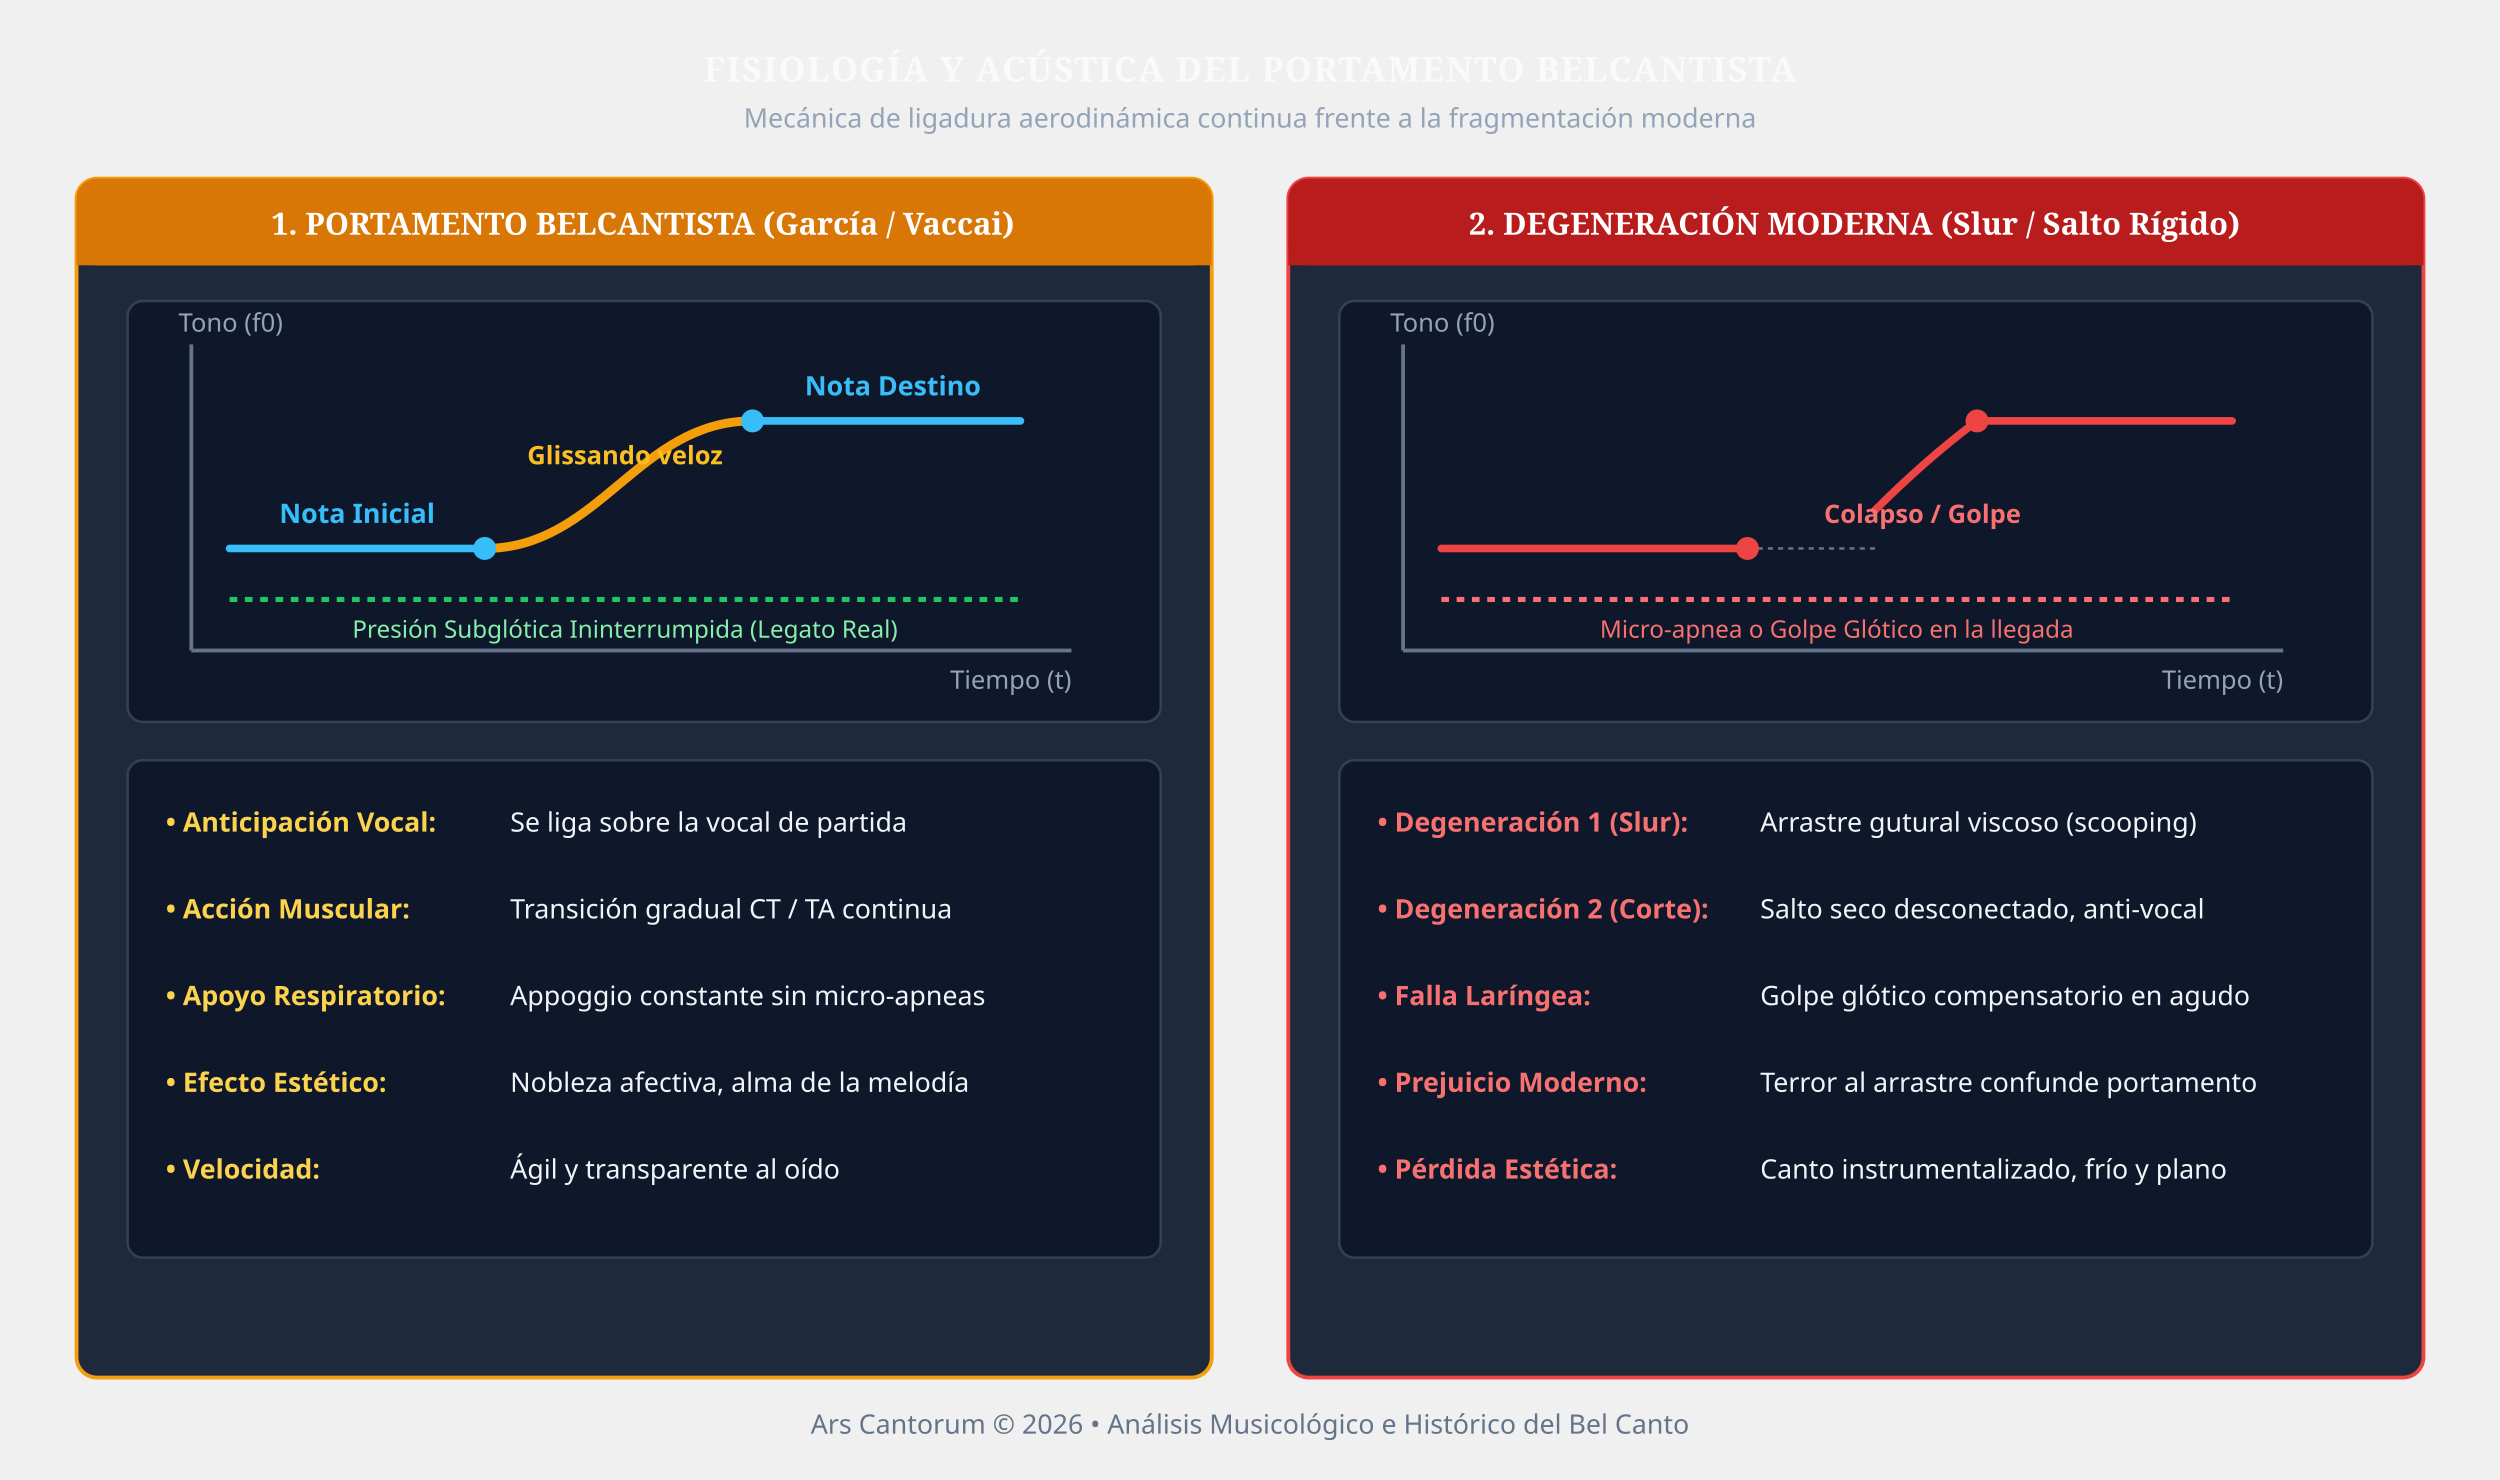
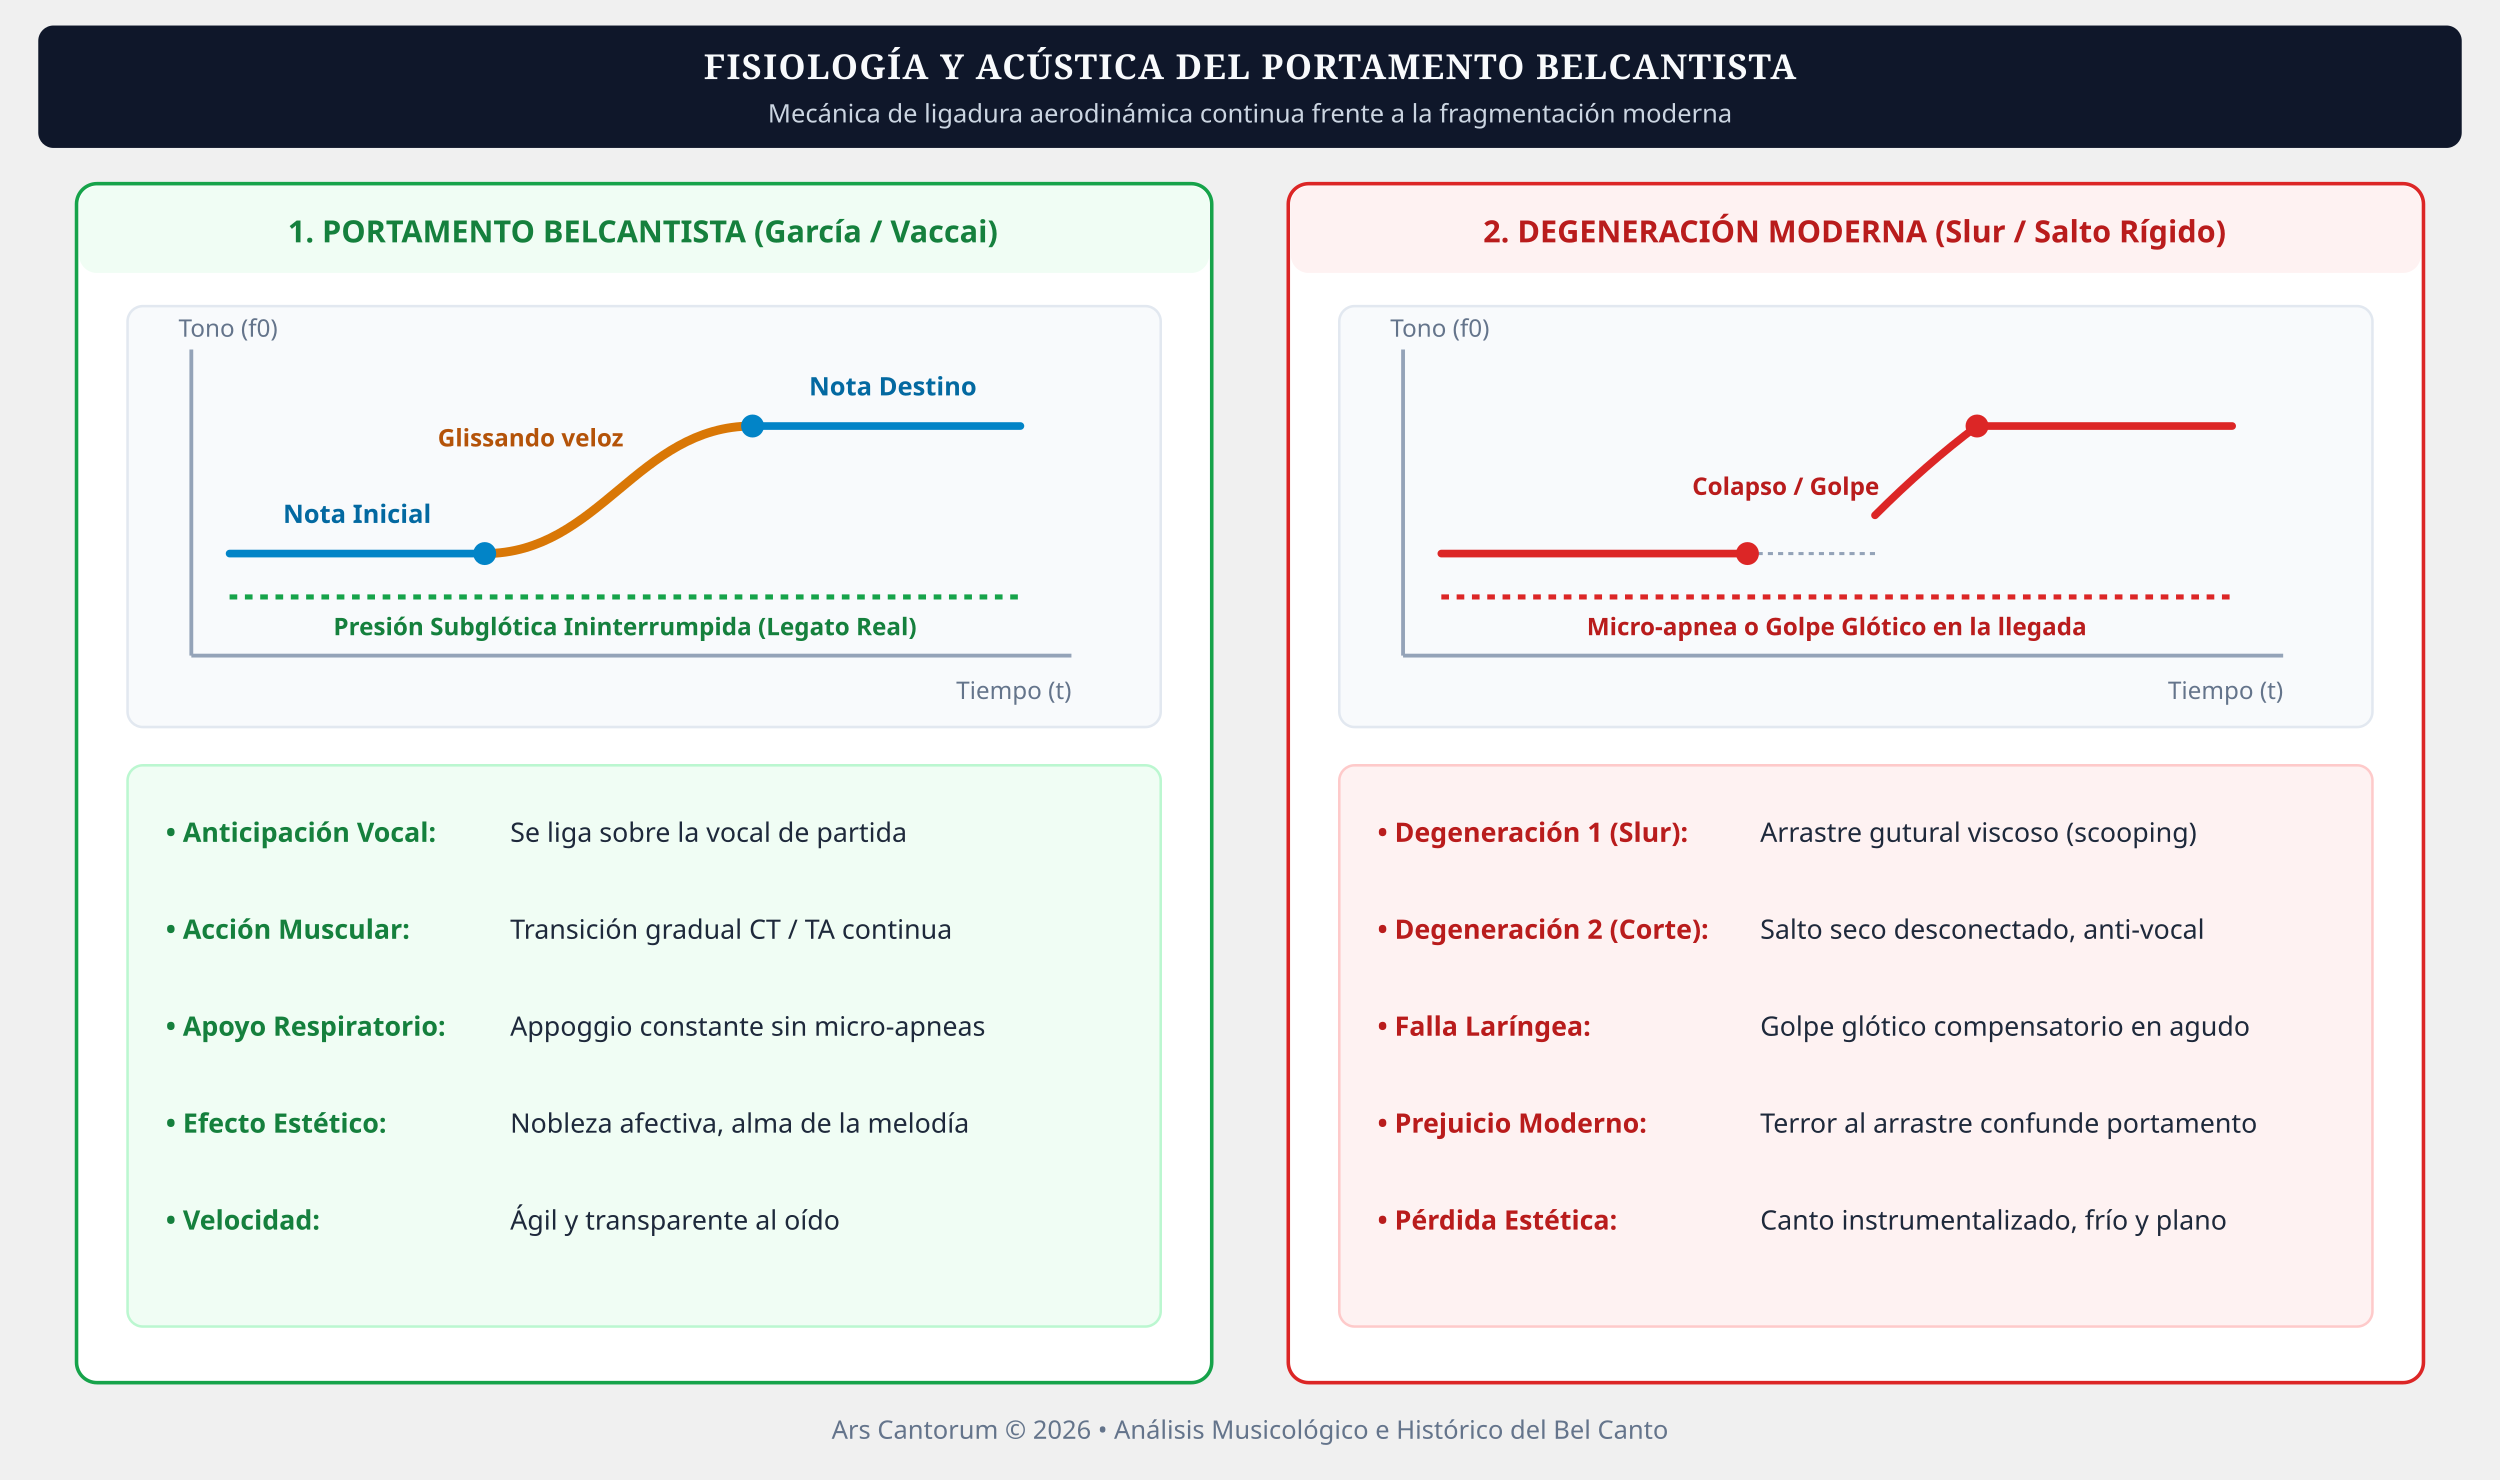
- <svg xmlns="http://www.w3.org/2000/svg" viewBox="0 0 980 580" width="100%" height="auto" style="background:#0f172a; border:1px solid #334155; border-radius:10px; padding:12px; box-shadow: 0 4px 20px rgba(0,0,0,0.3);">
-   <text x="490" y="32" text-anchor="middle" fill="#f8fafc" font-family="'Cinzel', serif" font-size="13.5" font-weight="700" letter-spacing="0.04em">FISIOLOGÍA Y ACÚSTICA DEL PORTAMENTO BELCANTISTA</text>
-   <text x="490" y="50" text-anchor="middle" fill="#94a3b8" font-family="system-ui, sans-serif" font-size="10.5">Mecánica de ligadura aerodinámica continua frente a la fragmentación moderna</text>
-   <g transform="translate(30, 70)">
-     <rect width="445" height="470" fill="#1e293b" stroke="#f59e0b" stroke-width="1.5" rx="8" />
-     <rect width="445" height="34" fill="#d97706" rx="8" />
-     <rect y="26" width="445" height="8" fill="#d97706" />
-     <text x="222" y="22" text-anchor="middle" fill="#ffffff" font-family="'Cinzel', serif" font-size="12" font-weight="bold">1. PORTAMENTO BELCANTISTA (García / Vaccai)</text>
-     <rect x="20" y="48" width="405" height="165" fill="#0f172a" stroke="#334155" rx="6" />
-     <line x1="45" y1="185" x2="390" y2="185" stroke="#64748b" stroke-width="1.5" />
-     <line x1="45" y1="185" x2="45" y2="65" stroke="#64748b" stroke-width="1.5" />
-     <text x="390" y="200" fill="#94a3b8" font-family="system-ui, sans-serif" font-size="10" text-anchor="end">Tiempo (t)</text>
-     <text x="40" y="60" fill="#94a3b8" font-family="system-ui, sans-serif" font-size="10">Tono (f0)</text>
-     <line x1="60" y1="145" x2="160" y2="145" stroke="#38bdf8" stroke-width="3" stroke-linecap="round" />
-     <path d="M 160,145 C 205,145 220,95 265,95" stroke="#f59e0b" stroke-width="3.5" fill="none" />
-     <line x1="265" y1="95" x2="370" y2="95" stroke="#38bdf8" stroke-width="3" stroke-linecap="round" />
-     <circle cx="160" cy="145" r="4.5" fill="#38bdf8" />
-     <circle cx="265" cy="95" r="4.5" fill="#38bdf8" />
-     <text x="110" y="135" fill="#38bdf8" font-family="system-ui, sans-serif" font-size="10.5" font-weight="bold" text-anchor="middle">Nota Inicial</text>
-     <text x="320" y="85" fill="#38bdf8" font-family="system-ui, sans-serif" font-size="10.5" font-weight="bold" text-anchor="middle">Nota Destino</text>
-     <text x="215" y="112" fill="#fbbf24" font-family="system-ui, sans-serif" font-size="10" font-weight="bold" text-anchor="middle">Glissando veloz</text>
-     <line x1="60" y1="165" x2="370" y2="165" stroke="#22c55e" stroke-width="2" stroke-dasharray="3,3" />
-     <text x="215" y="180" text-anchor="middle" fill="#86efac" font-family="system-ui, sans-serif" font-size="9.5">Presión Subglótica Ininterrumpida (Legato Real)</text>
+ <svg xmlns="http://www.w3.org/2000/svg" viewBox="0 0 980 580" width="100%" height="auto" style="background:#ffffff; border:1px solid #cbd5e1; border-radius:10px; padding:12px; box-shadow: 0 2px 8px rgba(0,0,0,0.05);">
+   <rect x="15" y="10" width="950" height="48" rx="6" fill="#0f172a" />
+   <text x="490" y="31" text-anchor="middle" fill="#f8fafc" font-family="'Cinzel', serif" font-size="13.5" font-weight="700" letter-spacing="0.04em">FISIOLOGÍA Y ACÚSTICA DEL PORTAMENTO BELCANTISTA</text>
+   <text x="490" y="48" text-anchor="middle" fill="#cbd5e1" font-family="'Plus Jakarta Sans', system-ui, sans-serif" font-size="10">Mecánica de ligadura aerodinámica continua frente a la fragmentación moderna</text>
+   <g transform="translate(30, 72)">
+     <rect width="445" height="470" fill="#ffffff" stroke="#16a34a" stroke-width="1.4" rx="8" />
+     <rect x="1" y="1" width="443" height="34" fill="#f0fdf4" rx="7" />
+     <text x="222" y="23" text-anchor="middle" fill="#15803d" font-family="'Plus Jakarta Sans', sans-serif" font-size="12" font-weight="700">1. PORTAMENTO BELCANTISTA (García / Vaccai)</text>
+     <rect x="20" y="48" width="405" height="165" fill="#f8fafc" stroke="#e2e8f0" rx="6" />
+     <line x1="45" y1="185" x2="390" y2="185" stroke="#94a3b8" stroke-width="1.5" />
+     <line x1="45" y1="185" x2="45" y2="65" stroke="#94a3b8" stroke-width="1.5" />
+     <text x="390" y="202" fill="#64748b" font-family="'Plus Jakarta Sans', system-ui, sans-serif" font-size="9.5" text-anchor="end">Tiempo (t)</text>
+     <text x="40" y="60" fill="#64748b" font-family="'Plus Jakarta Sans', system-ui, sans-serif" font-size="9.5">Tono (f0)</text>
+     <line x1="60" y1="145" x2="160" y2="145" stroke="#0284c7" stroke-width="3" stroke-linecap="round" />
+     <path d="M 160,145 C 205,145 220,95 265,95" stroke="#d97706" stroke-width="3.5" fill="none" />
+     <line x1="265" y1="95" x2="370" y2="95" stroke="#0284c7" stroke-width="3" stroke-linecap="round" />
+     <circle cx="160" cy="145" r="4.5" fill="#0284c7" />
+     <circle cx="265" cy="95" r="4.5" fill="#0284c7" />
+     <text x="110" y="133" fill="#0369a1" font-family="'Plus Jakarta Sans', system-ui, sans-serif" font-size="10" font-weight="700" text-anchor="middle">Nota Inicial</text>
+     <text x="320" y="83" fill="#0369a1" font-family="'Plus Jakarta Sans', system-ui, sans-serif" font-size="10" font-weight="700" text-anchor="middle">Nota Destino</text>
+     <text x="178" y="103" fill="#b45309" font-family="'Plus Jakarta Sans', system-ui, sans-serif" font-size="9.5" font-weight="700" text-anchor="middle">Glissando veloz</text>
+     <line x1="60" y1="162" x2="370" y2="162" stroke="#16a34a" stroke-width="2" stroke-dasharray="3,3" />
+     <text x="215" y="177" text-anchor="middle" fill="#15803d" font-family="'Plus Jakarta Sans', system-ui, sans-serif" font-size="9.5" font-weight="600">Presión Subglótica Ininterrumpida (Legato Real)</text>
    <g transform="translate(20, 228)">
-       <rect width="405" height="195" fill="#0f172a" stroke="#334155" rx="6" />
-       <text x="15" y="28" fill="#fcd34d" font-family="system-ui, sans-serif" font-size="10.5" font-weight="bold">• Anticipación Vocal:</text>
-       <text x="150" y="28" fill="#f1f5f9" font-family="system-ui, sans-serif" font-size="10.5">Se liga sobre la vocal de partida</text>
-       <text x="15" y="62" fill="#fcd34d" font-family="system-ui, sans-serif" font-size="10.5" font-weight="bold">• Acción Muscular:</text>
-       <text x="150" y="62" fill="#f1f5f9" font-family="system-ui, sans-serif" font-size="10.5">Transición gradual CT / TA continua</text>
-       <text x="15" y="96" fill="#fcd34d" font-family="system-ui, sans-serif" font-size="10.5" font-weight="bold">• Apoyo Respiratorio:</text>
-       <text x="150" y="96" fill="#f1f5f9" font-family="system-ui, sans-serif" font-size="10.5">Appoggio constante sin micro-apneas</text>
-       <text x="15" y="130" fill="#fcd34d" font-family="system-ui, sans-serif" font-size="10.5" font-weight="bold">• Efecto Estético:</text>
-       <text x="150" y="130" fill="#f1f5f9" font-family="system-ui, sans-serif" font-size="10.5">Nobleza afectiva, alma de la melodía</text>
-       <text x="15" y="164" fill="#fcd34d" font-family="system-ui, sans-serif" font-size="10.5" font-weight="bold">• Velocidad:</text>
-       <text x="150" y="164" fill="#f1f5f9" font-family="system-ui, sans-serif" font-size="10.5">Ágil y transparente al oído</text>
+       <rect width="405" height="220" fill="#f0fdf4" stroke="#bbf7d0" rx="6" />
+       <text x="15" y="30" fill="#15803d" font-family="'Plus Jakarta Sans', system-ui, sans-serif" font-size="10.5" font-weight="700">• Anticipación Vocal:</text>
+       <text x="150" y="30" fill="#1e293b" font-family="'Plus Jakarta Sans', system-ui, sans-serif" font-size="10.5">Se liga sobre la vocal de partida</text>
+       <text x="15" y="68" fill="#15803d" font-family="'Plus Jakarta Sans', system-ui, sans-serif" font-size="10.5" font-weight="700">• Acción Muscular:</text>
+       <text x="150" y="68" fill="#1e293b" font-family="'Plus Jakarta Sans', system-ui, sans-serif" font-size="10.5">Transición gradual CT / TA continua</text>
+       <text x="15" y="106" fill="#15803d" font-family="'Plus Jakarta Sans', system-ui, sans-serif" font-size="10.5" font-weight="700">• Apoyo Respiratorio:</text>
+       <text x="150" y="106" fill="#1e293b" font-family="'Plus Jakarta Sans', system-ui, sans-serif" font-size="10.5">Appoggio constante sin micro-apneas</text>
+       <text x="15" y="144" fill="#15803d" font-family="'Plus Jakarta Sans', system-ui, sans-serif" font-size="10.5" font-weight="700">• Efecto Estético:</text>
+       <text x="150" y="144" fill="#1e293b" font-family="'Plus Jakarta Sans', system-ui, sans-serif" font-size="10.5">Nobleza afectiva, alma de la melodía</text>
+       <text x="15" y="182" fill="#15803d" font-family="'Plus Jakarta Sans', system-ui, sans-serif" font-size="10.5" font-weight="700">• Velocidad:</text>
+       <text x="150" y="182" fill="#1e293b" font-family="'Plus Jakarta Sans', system-ui, sans-serif" font-size="10.5">Ágil y transparente al oído</text>
    </g>
  </g>
-   <g transform="translate(505, 70)">
-     <rect width="445" height="470" fill="#1e293b" stroke="#ef4444" stroke-width="1.5" rx="8" />
-     <rect width="445" height="34" fill="#b91c1c" rx="8" />
-     <rect y="26" width="445" height="8" fill="#b91c1c" />
-     <text x="222" y="22" text-anchor="middle" fill="#ffffff" font-family="'Cinzel', serif" font-size="12" font-weight="bold">2. DEGENERACIÓN MODERNA (Slur / Salto Rígido)</text>
-     <rect x="20" y="48" width="405" height="165" fill="#0f172a" stroke="#334155" rx="6" />
-     <line x1="45" y1="185" x2="390" y2="185" stroke="#64748b" stroke-width="1.5" />
-     <line x1="45" y1="185" x2="45" y2="65" stroke="#64748b" stroke-width="1.5" />
-     <text x="390" y="200" fill="#94a3b8" font-family="system-ui, sans-serif" font-size="10" text-anchor="end">Tiempo (t)</text>
-     <text x="40" y="60" fill="#94a3b8" font-family="system-ui, sans-serif" font-size="10">Tono (f0)</text>
-     <line x1="60" y1="145" x2="180" y2="145" stroke="#ef4444" stroke-width="3" stroke-linecap="round" />
-     <line x1="180" y1="145" x2="230" y2="145" stroke="#64748b" stroke-width="1" stroke-dasharray="2,2" />
-     <path d="M 230,130 Q 250,110 270,95" stroke="#ef4444" stroke-width="3" stroke-linecap="round" />
-     <line x1="270" y1="95" x2="370" y2="95" stroke="#ef4444" stroke-width="3" stroke-linecap="round" />
-     <circle cx="180" cy="145" r="4.5" fill="#ef4444" />
-     <circle cx="270" cy="95" r="4.5" fill="#ef4444" />
-     <text x="210" y="135" fill="#f87171" font-family="system-ui, sans-serif" font-size="10" font-weight="bold">Colapso / Golpe</text>
-     <line x1="60" y1="165" x2="370" y2="165" stroke="#f87171" stroke-width="2" stroke-dasharray="3,3" />
-     <text x="215" y="180" text-anchor="middle" fill="#f87171" font-family="system-ui, sans-serif" font-size="9.5">Micro-apnea o Golpe Glótico en la llegada</text>
+   <g transform="translate(505, 72)">
+     <rect width="445" height="470" fill="#ffffff" stroke="#dc2626" stroke-width="1.4" rx="8" />
+     <rect x="1" y="1" width="443" height="34" fill="#fef2f2" rx="7" />
+     <text x="222" y="23" text-anchor="middle" fill="#b91c1c" font-family="'Plus Jakarta Sans', sans-serif" font-size="12" font-weight="700">2. DEGENERACIÓN MODERNA (Slur / Salto Rígido)</text>
+     <rect x="20" y="48" width="405" height="165" fill="#f8fafc" stroke="#e2e8f0" rx="6" />
+     <line x1="45" y1="185" x2="390" y2="185" stroke="#94a3b8" stroke-width="1.5" />
+     <line x1="45" y1="185" x2="45" y2="65" stroke="#94a3b8" stroke-width="1.5" />
+     <text x="390" y="202" fill="#64748b" font-family="'Plus Jakarta Sans', system-ui, sans-serif" font-size="9.5" text-anchor="end">Tiempo (t)</text>
+     <text x="40" y="60" fill="#64748b" font-family="'Plus Jakarta Sans', system-ui, sans-serif" font-size="9.5">Tono (f0)</text>
+     <line x1="60" y1="145" x2="180" y2="145" stroke="#dc2626" stroke-width="3" stroke-linecap="round" />
+     <line x1="180" y1="145" x2="230" y2="145" stroke="#94a3b8" stroke-width="1.2" stroke-dasharray="2,2" />
+     <path d="M 230,130 Q 250,110 270,95" stroke="#dc2626" stroke-width="3" stroke-linecap="round" />
+     <line x1="270" y1="95" x2="370" y2="95" stroke="#dc2626" stroke-width="3" stroke-linecap="round" />
+     <circle cx="180" cy="145" r="4.5" fill="#dc2626" />
+     <circle cx="270" cy="95" r="4.5" fill="#dc2626" />
+     <text x="195" y="122" fill="#b91c1c" font-family="'Plus Jakarta Sans', system-ui, sans-serif" font-size="9.5" font-weight="700" text-anchor="middle">Colapso / Golpe</text>
+     <line x1="60" y1="162" x2="370" y2="162" stroke="#dc2626" stroke-width="2" stroke-dasharray="3,3" />
+     <text x="215" y="177" text-anchor="middle" fill="#b91c1c" font-family="'Plus Jakarta Sans', system-ui, sans-serif" font-size="9.5" font-weight="600">Micro-apnea o Golpe Glótico en la llegada</text>
    <g transform="translate(20, 228)">
-       <rect width="405" height="195" fill="#0f172a" stroke="#334155" rx="6" />
-       <text x="15" y="28" fill="#f87171" font-family="system-ui, sans-serif" font-size="10.5" font-weight="bold">• Degeneración 1 (Slur):</text>
-       <text x="165" y="28" fill="#f1f5f9" font-family="system-ui, sans-serif" font-size="10.5">Arrastre gutural viscoso (scooping)</text>
-       <text x="15" y="62" fill="#f87171" font-family="system-ui, sans-serif" font-size="10.5" font-weight="bold">• Degeneración 2 (Corte):</text>
-       <text x="165" y="62" fill="#f1f5f9" font-family="system-ui, sans-serif" font-size="10.5">Salto seco desconectado, anti-vocal</text>
-       <text x="15" y="96" fill="#f87171" font-family="system-ui, sans-serif" font-size="10.5" font-weight="bold">• Falla Laríngea:</text>
-       <text x="165" y="96" fill="#f1f5f9" font-family="system-ui, sans-serif" font-size="10.5">Golpe glótico compensatorio en agudo</text>
-       <text x="15" y="130" fill="#f87171" font-family="system-ui, sans-serif" font-size="10.5" font-weight="bold">• Prejuicio Moderno:</text>
-       <text x="165" y="130" fill="#f1f5f9" font-family="system-ui, sans-serif" font-size="10.5">Terror al arrastre confunde portamento</text>
-       <text x="15" y="164" fill="#f87171" font-family="system-ui, sans-serif" font-size="10.5" font-weight="bold">• Pérdida Estética:</text>
-       <text x="165" y="164" fill="#f1f5f9" font-family="system-ui, sans-serif" font-size="10.5">Canto instrumentalizado, frío y plano</text>
+       <rect width="405" height="220" fill="#fef2f2" stroke="#fecaca" rx="6" />
+       <text x="15" y="30" fill="#b91c1c" font-family="'Plus Jakarta Sans', system-ui, sans-serif" font-size="10.5" font-weight="700">• Degeneración 1 (Slur):</text>
+       <text x="165" y="30" fill="#1e293b" font-family="'Plus Jakarta Sans', system-ui, sans-serif" font-size="10.5">Arrastre gutural viscoso (scooping)</text>
+       <text x="15" y="68" fill="#b91c1c" font-family="'Plus Jakarta Sans', system-ui, sans-serif" font-size="10.5" font-weight="700">• Degeneración 2 (Corte):</text>
+       <text x="165" y="68" fill="#1e293b" font-family="'Plus Jakarta Sans', system-ui, sans-serif" font-size="10.5">Salto seco desconectado, anti-vocal</text>
+       <text x="15" y="106" fill="#b91c1c" font-family="'Plus Jakarta Sans', system-ui, sans-serif" font-size="10.5" font-weight="700">• Falla Laríngea:</text>
+       <text x="165" y="106" fill="#1e293b" font-family="'Plus Jakarta Sans', system-ui, sans-serif" font-size="10.5">Golpe glótico compensatorio en agudo</text>
+       <text x="15" y="144" fill="#b91c1c" font-family="'Plus Jakarta Sans', system-ui, sans-serif" font-size="10.5" font-weight="700">• Prejuicio Moderno:</text>
+       <text x="165" y="144" fill="#1e293b" font-family="'Plus Jakarta Sans', system-ui, sans-serif" font-size="10.5">Terror al arrastre confunde portamento</text>
+       <text x="15" y="182" fill="#b91c1c" font-family="'Plus Jakarta Sans', system-ui, sans-serif" font-size="10.5" font-weight="700">• Pérdida Estética:</text>
+       <text x="165" y="182" fill="#1e293b" font-family="'Plus Jakarta Sans', system-ui, sans-serif" font-size="10.5">Canto instrumentalizado, frío y plano</text>
    </g>
  </g>
-   <text x="490" y="562" text-anchor="middle" fill="#64748b" font-family="system-ui, sans-serif" font-size="10.5">Ars Cantorum © 2026 • Análisis Musicológico e Histórico del Bel Canto</text>
+   <text x="490" y="564" text-anchor="middle" fill="#64748b" font-family="'Plus Jakarta Sans', system-ui, sans-serif" font-size="10">Ars Cantorum © 2026 • Análisis Musicológico e Histórico del Bel Canto</text>
</svg>
